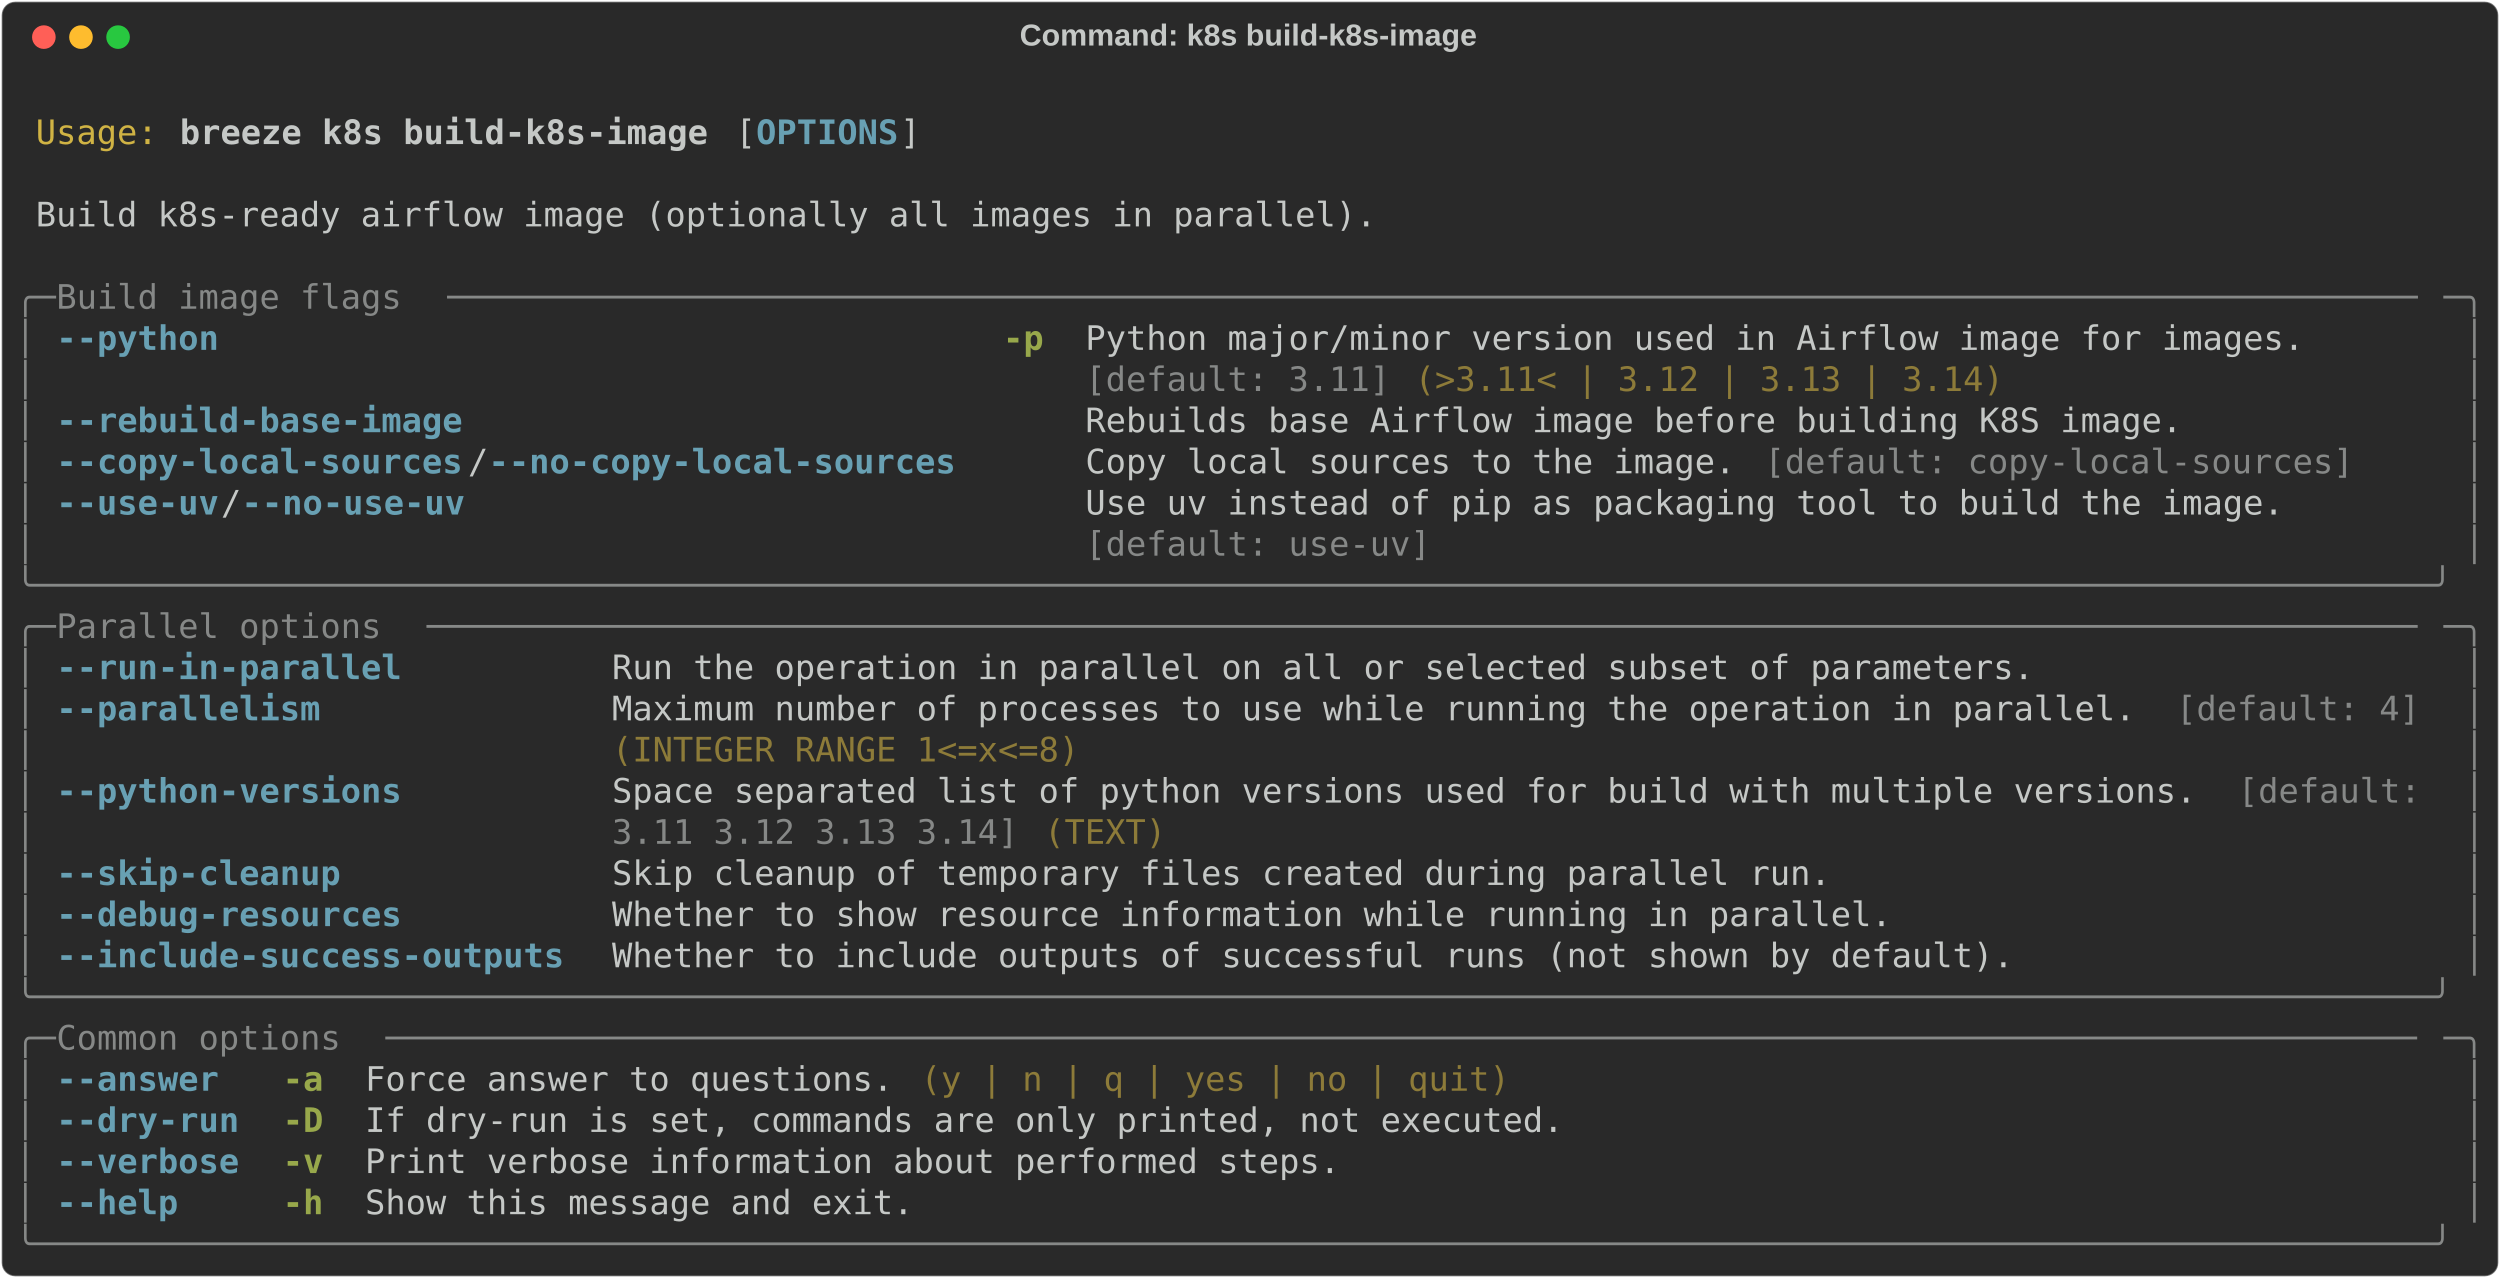
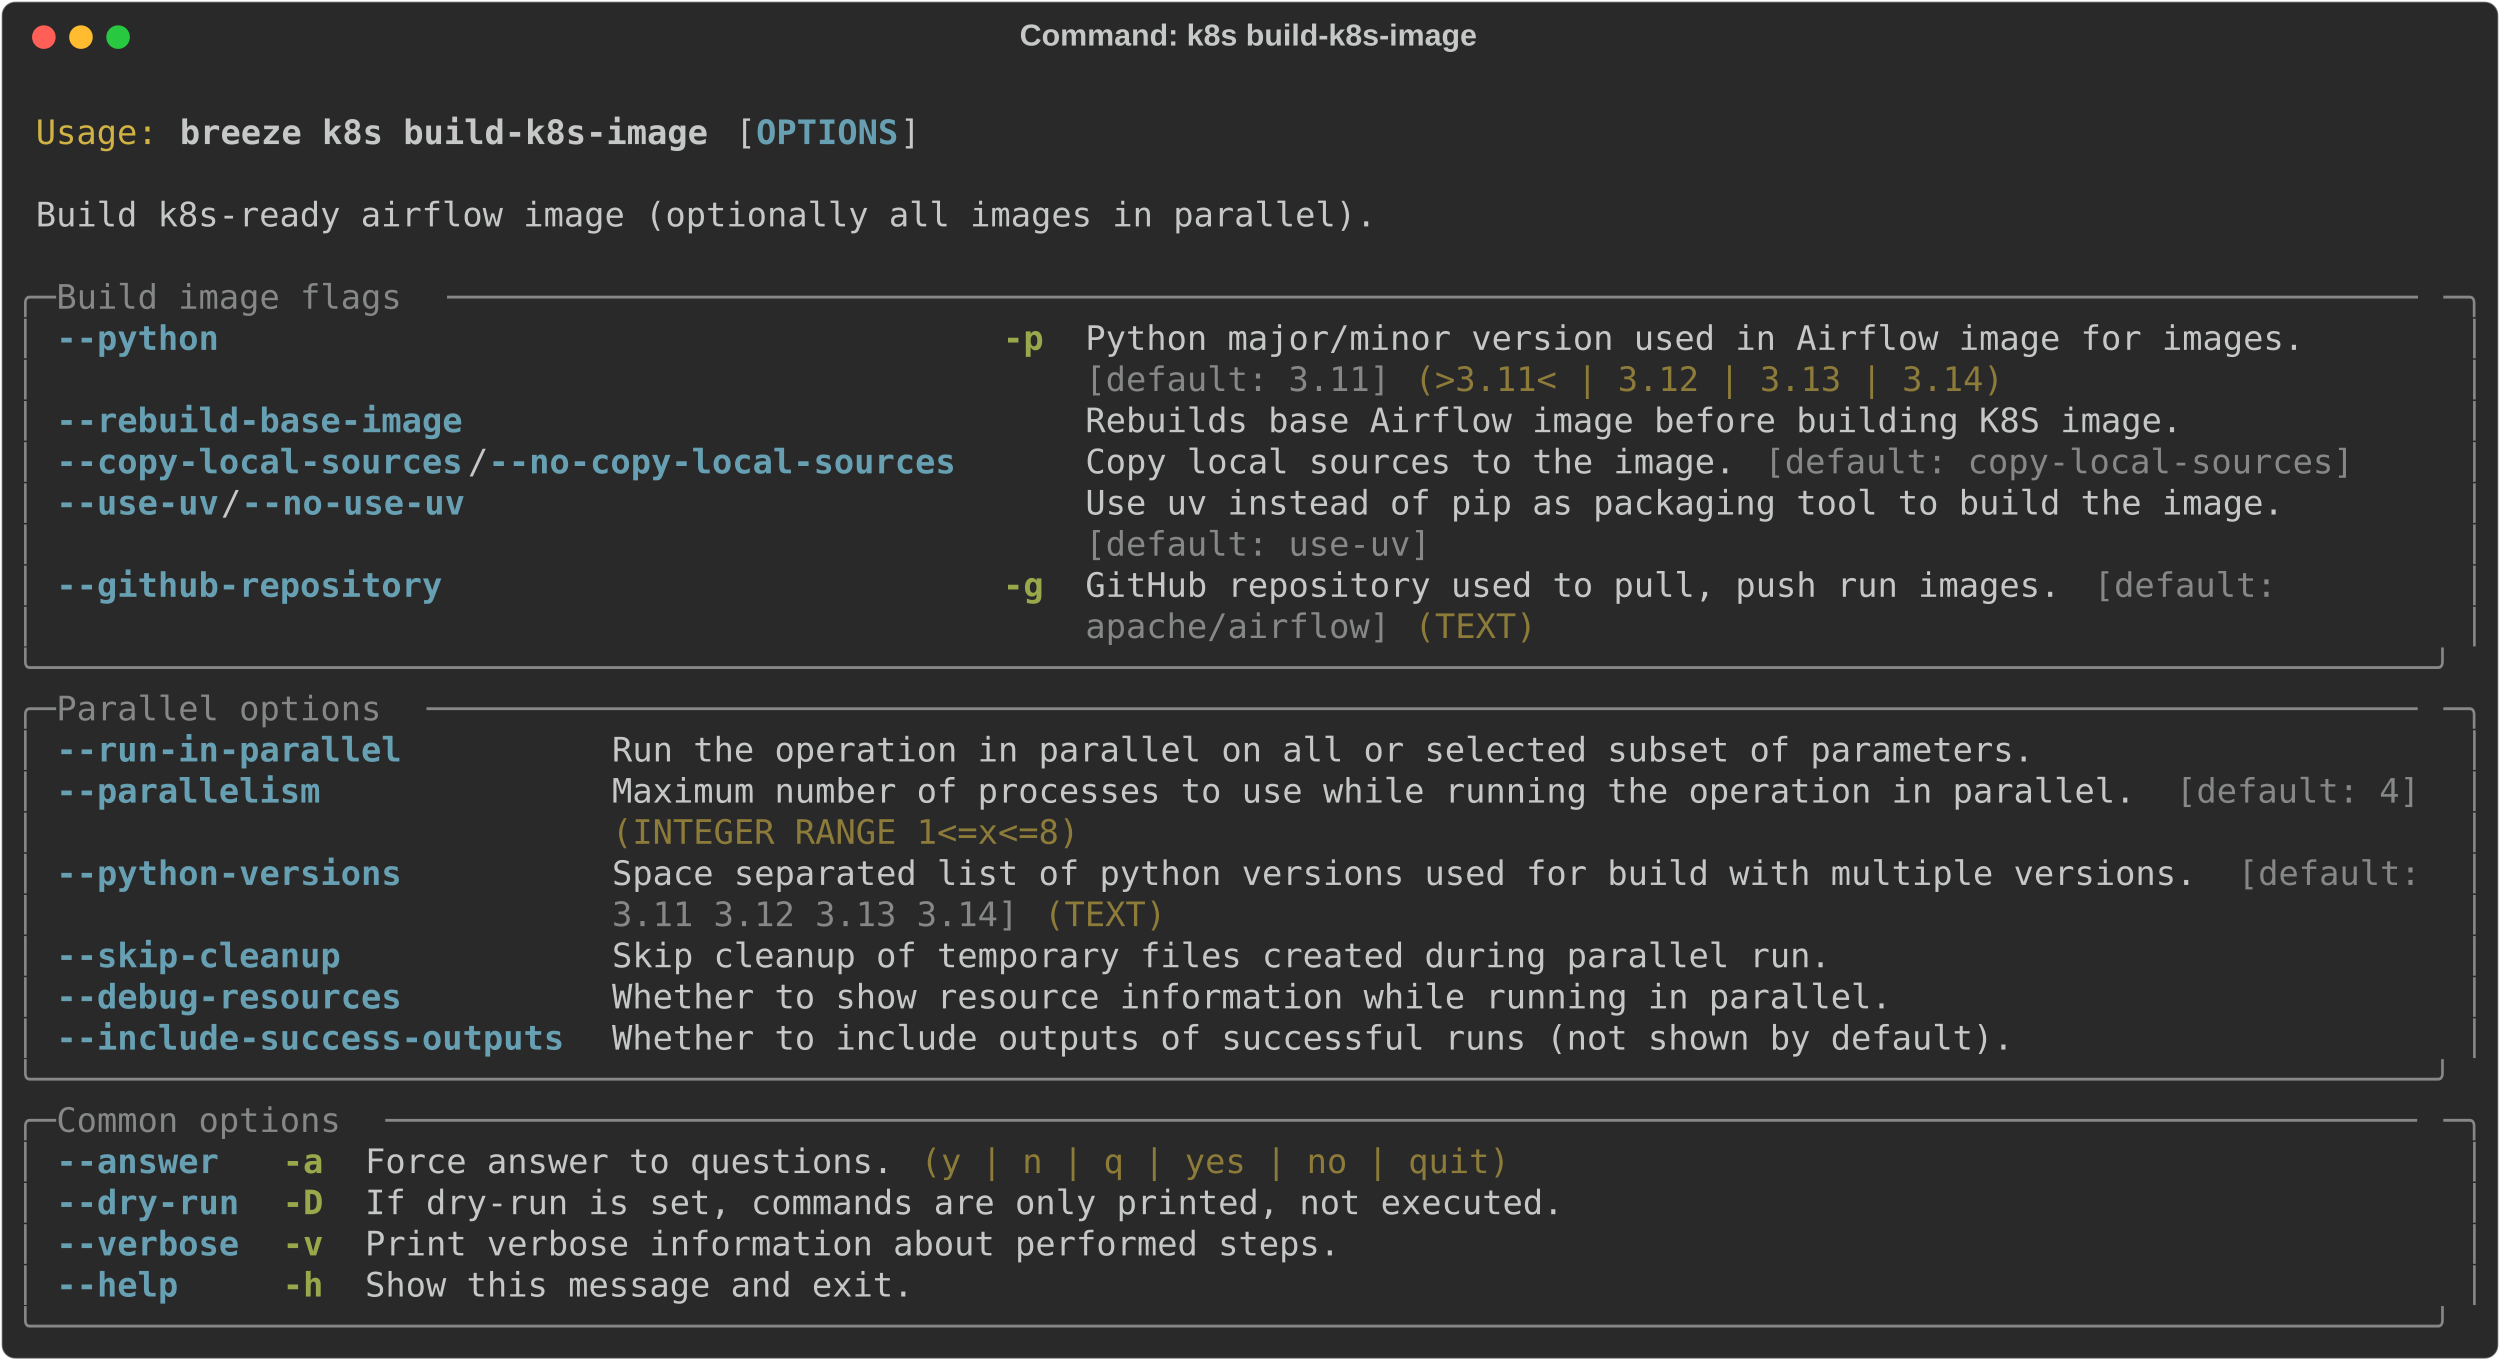
- <svg xmlns="http://www.w3.org/2000/svg" class="rich-terminal" viewBox="0 0 1482 757.6">
+ <svg xmlns="http://www.w3.org/2000/svg" class="rich-terminal" viewBox="0 0 1482 806.4">
  <style>

    @font-face {
        font-family: "Fira Code";
        src: local("FiraCode-Regular"),
                url("https://cdnjs.cloudflare.com/ajax/libs/firacode/6.2.0/woff2/FiraCode-Regular.woff2") format("woff2"),
                url("https://cdnjs.cloudflare.com/ajax/libs/firacode/6.2.0/woff/FiraCode-Regular.woff") format("woff");
        font-style: normal;
        font-weight: 400;
    }
    @font-face {
        font-family: "Fira Code";
        src: local("FiraCode-Bold"),
                url("https://cdnjs.cloudflare.com/ajax/libs/firacode/6.2.0/woff2/FiraCode-Bold.woff2") format("woff2"),
                url("https://cdnjs.cloudflare.com/ajax/libs/firacode/6.2.0/woff/FiraCode-Bold.woff") format("woff");
        font-style: bold;
        font-weight: 700;
    }

    .breeze-k8s-build-k8s-image-matrix {
        font-family: Fira Code, monospace;
        font-size: 20px;
        line-height: 24.4px;
        font-variant-east-asian: full-width;
    }

    .breeze-k8s-build-k8s-image-title {
        font-size: 18px;
        font-weight: bold;
        font-family: arial;
    }

    .breeze-k8s-build-k8s-image-r1 { fill: #c5c8c6 }
.breeze-k8s-build-k8s-image-r2 { fill: #d0b344 }
.breeze-k8s-build-k8s-image-r3 { fill: #c5c8c6;font-weight: bold }
.breeze-k8s-build-k8s-image-r4 { fill: #68a0b3;font-weight: bold }
.breeze-k8s-build-k8s-image-r5 { fill: #868887 }
.breeze-k8s-build-k8s-image-r6 { fill: #98a84b;font-weight: bold }
.breeze-k8s-build-k8s-image-r7 { fill: #8d7b39 }
    </style>
  <defs>
    <clipPath id="breeze-k8s-build-k8s-image-clip-terminal">
-       <rect x="0" y="0" width="1463.0" height="706.6" />
+       <rect x="0" y="0" width="1463.0" height="755.4" />
    </clipPath>
    <clipPath id="breeze-k8s-build-k8s-image-line-0">
      <rect x="0" y="1.5" width="1464" height="24.65" />
    </clipPath>
    <clipPath id="breeze-k8s-build-k8s-image-line-1">
      <rect x="0" y="25.9" width="1464" height="24.65" />
    </clipPath>
    <clipPath id="breeze-k8s-build-k8s-image-line-2">
      <rect x="0" y="50.3" width="1464" height="24.65" />
    </clipPath>
    <clipPath id="breeze-k8s-build-k8s-image-line-3">
      <rect x="0" y="74.7" width="1464" height="24.65" />
    </clipPath>
    <clipPath id="breeze-k8s-build-k8s-image-line-4">
      <rect x="0" y="99.1" width="1464" height="24.65" />
    </clipPath>
    <clipPath id="breeze-k8s-build-k8s-image-line-5">
      <rect x="0" y="123.5" width="1464" height="24.65" />
    </clipPath>
    <clipPath id="breeze-k8s-build-k8s-image-line-6">
      <rect x="0" y="147.9" width="1464" height="24.65" />
    </clipPath>
    <clipPath id="breeze-k8s-build-k8s-image-line-7">
      <rect x="0" y="172.3" width="1464" height="24.65" />
    </clipPath>
    <clipPath id="breeze-k8s-build-k8s-image-line-8">
      <rect x="0" y="196.7" width="1464" height="24.65" />
    </clipPath>
    <clipPath id="breeze-k8s-build-k8s-image-line-9">
      <rect x="0" y="221.1" width="1464" height="24.65" />
    </clipPath>
    <clipPath id="breeze-k8s-build-k8s-image-line-10">
      <rect x="0" y="245.5" width="1464" height="24.65" />
    </clipPath>
    <clipPath id="breeze-k8s-build-k8s-image-line-11">
      <rect x="0" y="269.9" width="1464" height="24.65" />
    </clipPath>
    <clipPath id="breeze-k8s-build-k8s-image-line-12">
      <rect x="0" y="294.3" width="1464" height="24.65" />
    </clipPath>
    <clipPath id="breeze-k8s-build-k8s-image-line-13">
      <rect x="0" y="318.7" width="1464" height="24.65" />
    </clipPath>
    <clipPath id="breeze-k8s-build-k8s-image-line-14">
      <rect x="0" y="343.1" width="1464" height="24.65" />
    </clipPath>
    <clipPath id="breeze-k8s-build-k8s-image-line-15">
      <rect x="0" y="367.5" width="1464" height="24.65" />
    </clipPath>
    <clipPath id="breeze-k8s-build-k8s-image-line-16">
      <rect x="0" y="391.9" width="1464" height="24.65" />
    </clipPath>
    <clipPath id="breeze-k8s-build-k8s-image-line-17">
      <rect x="0" y="416.3" width="1464" height="24.65" />
    </clipPath>
    <clipPath id="breeze-k8s-build-k8s-image-line-18">
      <rect x="0" y="440.7" width="1464" height="24.65" />
    </clipPath>
    <clipPath id="breeze-k8s-build-k8s-image-line-19">
      <rect x="0" y="465.1" width="1464" height="24.65" />
    </clipPath>
    <clipPath id="breeze-k8s-build-k8s-image-line-20">
      <rect x="0" y="489.5" width="1464" height="24.65" />
    </clipPath>
    <clipPath id="breeze-k8s-build-k8s-image-line-21">
      <rect x="0" y="513.9" width="1464" height="24.65" />
    </clipPath>
    <clipPath id="breeze-k8s-build-k8s-image-line-22">
      <rect x="0" y="538.3" width="1464" height="24.65" />
    </clipPath>
    <clipPath id="breeze-k8s-build-k8s-image-line-23">
      <rect x="0" y="562.7" width="1464" height="24.65" />
    </clipPath>
    <clipPath id="breeze-k8s-build-k8s-image-line-24">
      <rect x="0" y="587.1" width="1464" height="24.65" />
    </clipPath>
    <clipPath id="breeze-k8s-build-k8s-image-line-25">
      <rect x="0" y="611.5" width="1464" height="24.65" />
    </clipPath>
    <clipPath id="breeze-k8s-build-k8s-image-line-26">
      <rect x="0" y="635.9" width="1464" height="24.65" />
    </clipPath>
    <clipPath id="breeze-k8s-build-k8s-image-line-27">
      <rect x="0" y="660.3" width="1464" height="24.65" />
    </clipPath>
+     <clipPath id="breeze-k8s-build-k8s-image-line-28">
+       <rect x="0" y="684.7" width="1464" height="24.65" />
+     </clipPath>
+     <clipPath id="breeze-k8s-build-k8s-image-line-29">
+       <rect x="0" y="709.1" width="1464" height="24.65" />
+     </clipPath>
  </defs>
-   <rect fill="#292929" stroke="rgba(255,255,255,0.35)" stroke-width="1" x="1" y="1" width="1480" height="755.6" rx="8" />
+   <rect fill="#292929" stroke="rgba(255,255,255,0.35)" stroke-width="1" x="1" y="1" width="1480" height="804.4" rx="8" />
  <text class="breeze-k8s-build-k8s-image-title" fill="#c5c8c6" text-anchor="middle" x="740" y="27">Command: k8s build-k8s-image</text>
  <g transform="translate(26,22)">
    <circle cx="0" cy="0" r="7" fill="#ff5f57" />
    <circle cx="22" cy="0" r="7" fill="#febc2e" />
    <circle cx="44" cy="0" r="7" fill="#28c840" />
  </g>
  <g transform="translate(9, 41)" clip-path="url(#breeze-k8s-build-k8s-image-clip-terminal)">
    <g class="breeze-k8s-build-k8s-image-matrix">
      <text class="breeze-k8s-build-k8s-image-r1" x="1464" y="20" textLength="12.2" clip-path="url(#breeze-k8s-build-k8s-image-line-0)">
</text>
      <text class="breeze-k8s-build-k8s-image-r2" x="12.2" y="44.4" textLength="73.2" clip-path="url(#breeze-k8s-build-k8s-image-line-1)">Usage:</text>
      <text class="breeze-k8s-build-k8s-image-r3" x="97.6" y="44.4" textLength="317.2" clip-path="url(#breeze-k8s-build-k8s-image-line-1)">breeze k8s build-k8s-image</text>
      <text class="breeze-k8s-build-k8s-image-r1" x="427" y="44.4" textLength="12.2" clip-path="url(#breeze-k8s-build-k8s-image-line-1)">[</text>
      <text class="breeze-k8s-build-k8s-image-r4" x="439.2" y="44.4" textLength="85.4" clip-path="url(#breeze-k8s-build-k8s-image-line-1)">OPTIONS</text>
      <text class="breeze-k8s-build-k8s-image-r1" x="524.6" y="44.4" textLength="12.2" clip-path="url(#breeze-k8s-build-k8s-image-line-1)">]</text>
      <text class="breeze-k8s-build-k8s-image-r1" x="1464" y="44.4" textLength="12.2" clip-path="url(#breeze-k8s-build-k8s-image-line-1)">
</text>
      <text class="breeze-k8s-build-k8s-image-r1" x="1464" y="68.8" textLength="12.2" clip-path="url(#breeze-k8s-build-k8s-image-line-2)">
</text>
      <text class="breeze-k8s-build-k8s-image-r1" x="12.2" y="93.2" textLength="805.2" clip-path="url(#breeze-k8s-build-k8s-image-line-3)">Build k8s-ready airflow image (optionally all images in parallel).</text>
      <text class="breeze-k8s-build-k8s-image-r1" x="1464" y="93.2" textLength="12.2" clip-path="url(#breeze-k8s-build-k8s-image-line-3)">
</text>
      <text class="breeze-k8s-build-k8s-image-r1" x="1464" y="117.6" textLength="12.2" clip-path="url(#breeze-k8s-build-k8s-image-line-4)">
</text>
      <text class="breeze-k8s-build-k8s-image-r5" x="0" y="142" textLength="24.4" clip-path="url(#breeze-k8s-build-k8s-image-line-5)">╭─</text>
      <text class="breeze-k8s-build-k8s-image-r5" x="24.4" y="142" textLength="231.8" clip-path="url(#breeze-k8s-build-k8s-image-line-5)"> Build image flags </text>
      <text class="breeze-k8s-build-k8s-image-r5" x="256.2" y="142" textLength="1183.4" clip-path="url(#breeze-k8s-build-k8s-image-line-5)">─────────────────────────────────────────────────────────────────────────────────────────────────</text>
      <text class="breeze-k8s-build-k8s-image-r5" x="1439.6" y="142" textLength="24.4" clip-path="url(#breeze-k8s-build-k8s-image-line-5)">─╮</text>
      <text class="breeze-k8s-build-k8s-image-r1" x="1464" y="142" textLength="12.2" clip-path="url(#breeze-k8s-build-k8s-image-line-5)">
</text>
      <text class="breeze-k8s-build-k8s-image-r5" x="0" y="166.4" textLength="12.2" clip-path="url(#breeze-k8s-build-k8s-image-line-6)">│</text>
      <text class="breeze-k8s-build-k8s-image-r4" x="24.4" y="166.4" textLength="536.8" clip-path="url(#breeze-k8s-build-k8s-image-line-6)">--python                                    </text>
      <text class="breeze-k8s-build-k8s-image-r6" x="585.6" y="166.4" textLength="24.4" clip-path="url(#breeze-k8s-build-k8s-image-line-6)">-p</text>
      <text class="breeze-k8s-build-k8s-image-r1" x="634.4" y="166.4" textLength="805.2" clip-path="url(#breeze-k8s-build-k8s-image-line-6)">Python major/minor version used in Airflow image for images.      </text>
      <text class="breeze-k8s-build-k8s-image-r5" x="1451.8" y="166.4" textLength="12.2" clip-path="url(#breeze-k8s-build-k8s-image-line-6)">│</text>
      <text class="breeze-k8s-build-k8s-image-r1" x="1464" y="166.4" textLength="12.2" clip-path="url(#breeze-k8s-build-k8s-image-line-6)">
</text>
      <text class="breeze-k8s-build-k8s-image-r5" x="0" y="190.8" textLength="12.2" clip-path="url(#breeze-k8s-build-k8s-image-line-7)">│</text>
      <text class="breeze-k8s-build-k8s-image-r5" x="634.4" y="190.8" textLength="183" clip-path="url(#breeze-k8s-build-k8s-image-line-7)">[default: 3.11]</text>
      <text class="breeze-k8s-build-k8s-image-r7" x="829.6" y="190.8" textLength="353.8" clip-path="url(#breeze-k8s-build-k8s-image-line-7)">(&gt;3.11&lt; | 3.12 | 3.13 | 3.14)</text>
      <text class="breeze-k8s-build-k8s-image-r5" x="1451.8" y="190.8" textLength="12.2" clip-path="url(#breeze-k8s-build-k8s-image-line-7)">│</text>
      <text class="breeze-k8s-build-k8s-image-r1" x="1464" y="190.8" textLength="12.2" clip-path="url(#breeze-k8s-build-k8s-image-line-7)">
</text>
      <text class="breeze-k8s-build-k8s-image-r5" x="0" y="215.2" textLength="12.2" clip-path="url(#breeze-k8s-build-k8s-image-line-8)">│</text>
      <text class="breeze-k8s-build-k8s-image-r4" x="24.4" y="215.2" textLength="536.8" clip-path="url(#breeze-k8s-build-k8s-image-line-8)">--rebuild-base-image                        </text>
      <text class="breeze-k8s-build-k8s-image-r1" x="634.4" y="215.2" textLength="658.8" clip-path="url(#breeze-k8s-build-k8s-image-line-8)">Rebuilds base Airflow image before building K8S image.</text>
      <text class="breeze-k8s-build-k8s-image-r5" x="1451.8" y="215.2" textLength="12.2" clip-path="url(#breeze-k8s-build-k8s-image-line-8)">│</text>
      <text class="breeze-k8s-build-k8s-image-r1" x="1464" y="215.2" textLength="12.2" clip-path="url(#breeze-k8s-build-k8s-image-line-8)">
</text>
      <text class="breeze-k8s-build-k8s-image-r5" x="0" y="239.6" textLength="12.2" clip-path="url(#breeze-k8s-build-k8s-image-line-9)">│</text>
      <text class="breeze-k8s-build-k8s-image-r4" x="24.4" y="239.6" textLength="244" clip-path="url(#breeze-k8s-build-k8s-image-line-9)">--copy-local-sources</text>
      <text class="breeze-k8s-build-k8s-image-r1" x="268.4" y="239.6" textLength="12.2" clip-path="url(#breeze-k8s-build-k8s-image-line-9)">/</text>
      <text class="breeze-k8s-build-k8s-image-r4" x="280.6" y="239.6" textLength="280.6" clip-path="url(#breeze-k8s-build-k8s-image-line-9)">--no-copy-local-sources</text>
      <text class="breeze-k8s-build-k8s-image-r1" x="634.4" y="239.6" textLength="402.6" clip-path="url(#breeze-k8s-build-k8s-image-line-9)">Copy local sources to the image. </text>
      <text class="breeze-k8s-build-k8s-image-r5" x="1037" y="239.6" textLength="353.8" clip-path="url(#breeze-k8s-build-k8s-image-line-9)">[default: copy-local-sources]</text>
      <text class="breeze-k8s-build-k8s-image-r5" x="1451.8" y="239.6" textLength="12.2" clip-path="url(#breeze-k8s-build-k8s-image-line-9)">│</text>
      <text class="breeze-k8s-build-k8s-image-r1" x="1464" y="239.6" textLength="12.2" clip-path="url(#breeze-k8s-build-k8s-image-line-9)">
</text>
      <text class="breeze-k8s-build-k8s-image-r5" x="0" y="264" textLength="12.2" clip-path="url(#breeze-k8s-build-k8s-image-line-10)">│</text>
      <text class="breeze-k8s-build-k8s-image-r4" x="24.4" y="264" textLength="97.6" clip-path="url(#breeze-k8s-build-k8s-image-line-10)">--use-uv</text>
      <text class="breeze-k8s-build-k8s-image-r1" x="122" y="264" textLength="12.2" clip-path="url(#breeze-k8s-build-k8s-image-line-10)">/</text>
      <text class="breeze-k8s-build-k8s-image-r4" x="134.2" y="264" textLength="134.2" clip-path="url(#breeze-k8s-build-k8s-image-line-10)">--no-use-uv</text>
      <text class="breeze-k8s-build-k8s-image-r1" x="634.4" y="264" textLength="805.2" clip-path="url(#breeze-k8s-build-k8s-image-line-10)">Use uv instead of pip as packaging tool to build the image.       </text>
      <text class="breeze-k8s-build-k8s-image-r5" x="1451.8" y="264" textLength="12.2" clip-path="url(#breeze-k8s-build-k8s-image-line-10)">│</text>
      <text class="breeze-k8s-build-k8s-image-r1" x="1464" y="264" textLength="12.2" clip-path="url(#breeze-k8s-build-k8s-image-line-10)">
</text>
      <text class="breeze-k8s-build-k8s-image-r5" x="0" y="288.4" textLength="12.2" clip-path="url(#breeze-k8s-build-k8s-image-line-11)">│</text>
      <text class="breeze-k8s-build-k8s-image-r5" x="634.4" y="288.4" textLength="207.4" clip-path="url(#breeze-k8s-build-k8s-image-line-11)">[default: use-uv]</text>
      <text class="breeze-k8s-build-k8s-image-r5" x="1451.8" y="288.4" textLength="12.2" clip-path="url(#breeze-k8s-build-k8s-image-line-11)">│</text>
      <text class="breeze-k8s-build-k8s-image-r1" x="1464" y="288.4" textLength="12.2" clip-path="url(#breeze-k8s-build-k8s-image-line-11)">
</text>
-       <text class="breeze-k8s-build-k8s-image-r5" x="0" y="312.8" textLength="1464" clip-path="url(#breeze-k8s-build-k8s-image-line-12)">╰──────────────────────────────────────────────────────────────────────────────────────────────────────────────────────╯</text>
+       <text class="breeze-k8s-build-k8s-image-r5" x="0" y="312.8" textLength="12.2" clip-path="url(#breeze-k8s-build-k8s-image-line-12)">│</text>
+       <text class="breeze-k8s-build-k8s-image-r4" x="24.4" y="312.8" textLength="536.8" clip-path="url(#breeze-k8s-build-k8s-image-line-12)">--github-repository                         </text>
+       <text class="breeze-k8s-build-k8s-image-r6" x="585.6" y="312.8" textLength="24.4" clip-path="url(#breeze-k8s-build-k8s-image-line-12)">-g</text>
+       <text class="breeze-k8s-build-k8s-image-r1" x="634.4" y="312.8" textLength="597.8" clip-path="url(#breeze-k8s-build-k8s-image-line-12)">GitHub repository used to pull, push run images. </text>
+       <text class="breeze-k8s-build-k8s-image-r5" x="1232.2" y="312.8" textLength="122" clip-path="url(#breeze-k8s-build-k8s-image-line-12)">[default: </text>
+       <text class="breeze-k8s-build-k8s-image-r5" x="1451.8" y="312.8" textLength="12.2" clip-path="url(#breeze-k8s-build-k8s-image-line-12)">│</text>
      <text class="breeze-k8s-build-k8s-image-r1" x="1464" y="312.8" textLength="12.2" clip-path="url(#breeze-k8s-build-k8s-image-line-12)">
</text>
-       <text class="breeze-k8s-build-k8s-image-r5" x="0" y="337.2" textLength="24.4" clip-path="url(#breeze-k8s-build-k8s-image-line-13)">╭─</text>
-       <text class="breeze-k8s-build-k8s-image-r5" x="24.4" y="337.2" textLength="219.6" clip-path="url(#breeze-k8s-build-k8s-image-line-13)"> Parallel options </text>
-       <text class="breeze-k8s-build-k8s-image-r5" x="244" y="337.2" textLength="1195.6" clip-path="url(#breeze-k8s-build-k8s-image-line-13)">──────────────────────────────────────────────────────────────────────────────────────────────────</text>
-       <text class="breeze-k8s-build-k8s-image-r5" x="1439.6" y="337.2" textLength="24.4" clip-path="url(#breeze-k8s-build-k8s-image-line-13)">─╮</text>
+       <text class="breeze-k8s-build-k8s-image-r5" x="0" y="337.2" textLength="12.2" clip-path="url(#breeze-k8s-build-k8s-image-line-13)">│</text>
+       <text class="breeze-k8s-build-k8s-image-r5" x="634.4" y="337.2" textLength="183" clip-path="url(#breeze-k8s-build-k8s-image-line-13)">apache/airflow]</text>
+       <text class="breeze-k8s-build-k8s-image-r7" x="829.6" y="337.2" textLength="73.2" clip-path="url(#breeze-k8s-build-k8s-image-line-13)">(TEXT)</text>
+       <text class="breeze-k8s-build-k8s-image-r5" x="1451.8" y="337.2" textLength="12.2" clip-path="url(#breeze-k8s-build-k8s-image-line-13)">│</text>
      <text class="breeze-k8s-build-k8s-image-r1" x="1464" y="337.2" textLength="12.2" clip-path="url(#breeze-k8s-build-k8s-image-line-13)">
</text>
-       <text class="breeze-k8s-build-k8s-image-r5" x="0" y="361.6" textLength="12.2" clip-path="url(#breeze-k8s-build-k8s-image-line-14)">│</text>
-       <text class="breeze-k8s-build-k8s-image-r4" x="24.4" y="361.6" textLength="305" clip-path="url(#breeze-k8s-build-k8s-image-line-14)">--run-in-parallel        </text>
-       <text class="breeze-k8s-build-k8s-image-r1" x="353.8" y="361.6" textLength="854" clip-path="url(#breeze-k8s-build-k8s-image-line-14)">Run the operation in parallel on all or selected subset of parameters.</text>
-       <text class="breeze-k8s-build-k8s-image-r5" x="1451.8" y="361.6" textLength="12.2" clip-path="url(#breeze-k8s-build-k8s-image-line-14)">│</text>
+       <text class="breeze-k8s-build-k8s-image-r5" x="0" y="361.6" textLength="1464" clip-path="url(#breeze-k8s-build-k8s-image-line-14)">╰──────────────────────────────────────────────────────────────────────────────────────────────────────────────────────╯</text>
      <text class="breeze-k8s-build-k8s-image-r1" x="1464" y="361.6" textLength="12.2" clip-path="url(#breeze-k8s-build-k8s-image-line-14)">
</text>
-       <text class="breeze-k8s-build-k8s-image-r5" x="0" y="386" textLength="12.2" clip-path="url(#breeze-k8s-build-k8s-image-line-15)">│</text>
-       <text class="breeze-k8s-build-k8s-image-r4" x="24.4" y="386" textLength="305" clip-path="url(#breeze-k8s-build-k8s-image-line-15)">--parallelism            </text>
-       <text class="breeze-k8s-build-k8s-image-r1" x="353.8" y="386" textLength="927.2" clip-path="url(#breeze-k8s-build-k8s-image-line-15)">Maximum number of processes to use while running the operation in parallel. </text>
-       <text class="breeze-k8s-build-k8s-image-r5" x="1281" y="386" textLength="146.4" clip-path="url(#breeze-k8s-build-k8s-image-line-15)">[default: 4]</text>
-       <text class="breeze-k8s-build-k8s-image-r5" x="1451.8" y="386" textLength="12.2" clip-path="url(#breeze-k8s-build-k8s-image-line-15)">│</text>
+       <text class="breeze-k8s-build-k8s-image-r5" x="0" y="386" textLength="24.4" clip-path="url(#breeze-k8s-build-k8s-image-line-15)">╭─</text>
+       <text class="breeze-k8s-build-k8s-image-r5" x="24.4" y="386" textLength="219.6" clip-path="url(#breeze-k8s-build-k8s-image-line-15)"> Parallel options </text>
+       <text class="breeze-k8s-build-k8s-image-r5" x="244" y="386" textLength="1195.6" clip-path="url(#breeze-k8s-build-k8s-image-line-15)">──────────────────────────────────────────────────────────────────────────────────────────────────</text>
+       <text class="breeze-k8s-build-k8s-image-r5" x="1439.6" y="386" textLength="24.4" clip-path="url(#breeze-k8s-build-k8s-image-line-15)">─╮</text>
      <text class="breeze-k8s-build-k8s-image-r1" x="1464" y="386" textLength="12.2" clip-path="url(#breeze-k8s-build-k8s-image-line-15)">
</text>
      <text class="breeze-k8s-build-k8s-image-r5" x="0" y="410.4" textLength="12.2" clip-path="url(#breeze-k8s-build-k8s-image-line-16)">│</text>
-       <text class="breeze-k8s-build-k8s-image-r7" x="353.8" y="410.4" textLength="280.6" clip-path="url(#breeze-k8s-build-k8s-image-line-16)">(INTEGER RANGE 1&lt;=x&lt;=8)</text>
+       <text class="breeze-k8s-build-k8s-image-r4" x="24.4" y="410.4" textLength="305" clip-path="url(#breeze-k8s-build-k8s-image-line-16)">--run-in-parallel        </text>
+       <text class="breeze-k8s-build-k8s-image-r1" x="353.8" y="410.4" textLength="854" clip-path="url(#breeze-k8s-build-k8s-image-line-16)">Run the operation in parallel on all or selected subset of parameters.</text>
      <text class="breeze-k8s-build-k8s-image-r5" x="1451.8" y="410.4" textLength="12.2" clip-path="url(#breeze-k8s-build-k8s-image-line-16)">│</text>
      <text class="breeze-k8s-build-k8s-image-r1" x="1464" y="410.4" textLength="12.2" clip-path="url(#breeze-k8s-build-k8s-image-line-16)">
</text>
      <text class="breeze-k8s-build-k8s-image-r5" x="0" y="434.8" textLength="12.2" clip-path="url(#breeze-k8s-build-k8s-image-line-17)">│</text>
-       <text class="breeze-k8s-build-k8s-image-r4" x="24.4" y="434.8" textLength="305" clip-path="url(#breeze-k8s-build-k8s-image-line-17)">--python-versions        </text>
-       <text class="breeze-k8s-build-k8s-image-r1" x="353.8" y="434.8" textLength="963.8" clip-path="url(#breeze-k8s-build-k8s-image-line-17)">Space separated list of python versions used for build with multiple versions. </text>
-       <text class="breeze-k8s-build-k8s-image-r5" x="1317.6" y="434.8" textLength="122" clip-path="url(#breeze-k8s-build-k8s-image-line-17)">[default: </text>
+       <text class="breeze-k8s-build-k8s-image-r4" x="24.4" y="434.8" textLength="305" clip-path="url(#breeze-k8s-build-k8s-image-line-17)">--parallelism            </text>
+       <text class="breeze-k8s-build-k8s-image-r1" x="353.8" y="434.8" textLength="927.2" clip-path="url(#breeze-k8s-build-k8s-image-line-17)">Maximum number of processes to use while running the operation in parallel. </text>
+       <text class="breeze-k8s-build-k8s-image-r5" x="1281" y="434.8" textLength="146.4" clip-path="url(#breeze-k8s-build-k8s-image-line-17)">[default: 4]</text>
      <text class="breeze-k8s-build-k8s-image-r5" x="1451.8" y="434.8" textLength="12.2" clip-path="url(#breeze-k8s-build-k8s-image-line-17)">│</text>
      <text class="breeze-k8s-build-k8s-image-r1" x="1464" y="434.8" textLength="12.2" clip-path="url(#breeze-k8s-build-k8s-image-line-17)">
</text>
      <text class="breeze-k8s-build-k8s-image-r5" x="0" y="459.2" textLength="12.2" clip-path="url(#breeze-k8s-build-k8s-image-line-18)">│</text>
-       <text class="breeze-k8s-build-k8s-image-r5" x="353.8" y="459.2" textLength="244" clip-path="url(#breeze-k8s-build-k8s-image-line-18)">3.11 3.12 3.13 3.14]</text>
-       <text class="breeze-k8s-build-k8s-image-r7" x="610" y="459.2" textLength="73.2" clip-path="url(#breeze-k8s-build-k8s-image-line-18)">(TEXT)</text>
+       <text class="breeze-k8s-build-k8s-image-r7" x="353.8" y="459.2" textLength="280.6" clip-path="url(#breeze-k8s-build-k8s-image-line-18)">(INTEGER RANGE 1&lt;=x&lt;=8)</text>
      <text class="breeze-k8s-build-k8s-image-r5" x="1451.8" y="459.2" textLength="12.2" clip-path="url(#breeze-k8s-build-k8s-image-line-18)">│</text>
      <text class="breeze-k8s-build-k8s-image-r1" x="1464" y="459.2" textLength="12.2" clip-path="url(#breeze-k8s-build-k8s-image-line-18)">
</text>
      <text class="breeze-k8s-build-k8s-image-r5" x="0" y="483.6" textLength="12.2" clip-path="url(#breeze-k8s-build-k8s-image-line-19)">│</text>
-       <text class="breeze-k8s-build-k8s-image-r4" x="24.4" y="483.6" textLength="305" clip-path="url(#breeze-k8s-build-k8s-image-line-19)">--skip-cleanup           </text>
-       <text class="breeze-k8s-build-k8s-image-r1" x="353.8" y="483.6" textLength="732" clip-path="url(#breeze-k8s-build-k8s-image-line-19)">Skip cleanup of temporary files created during parallel run.</text>
+       <text class="breeze-k8s-build-k8s-image-r4" x="24.4" y="483.6" textLength="305" clip-path="url(#breeze-k8s-build-k8s-image-line-19)">--python-versions        </text>
+       <text class="breeze-k8s-build-k8s-image-r1" x="353.8" y="483.6" textLength="963.8" clip-path="url(#breeze-k8s-build-k8s-image-line-19)">Space separated list of python versions used for build with multiple versions. </text>
+       <text class="breeze-k8s-build-k8s-image-r5" x="1317.6" y="483.6" textLength="122" clip-path="url(#breeze-k8s-build-k8s-image-line-19)">[default: </text>
      <text class="breeze-k8s-build-k8s-image-r5" x="1451.8" y="483.6" textLength="12.2" clip-path="url(#breeze-k8s-build-k8s-image-line-19)">│</text>
      <text class="breeze-k8s-build-k8s-image-r1" x="1464" y="483.6" textLength="12.2" clip-path="url(#breeze-k8s-build-k8s-image-line-19)">
</text>
      <text class="breeze-k8s-build-k8s-image-r5" x="0" y="508" textLength="12.2" clip-path="url(#breeze-k8s-build-k8s-image-line-20)">│</text>
-       <text class="breeze-k8s-build-k8s-image-r4" x="24.4" y="508" textLength="305" clip-path="url(#breeze-k8s-build-k8s-image-line-20)">--debug-resources        </text>
-       <text class="breeze-k8s-build-k8s-image-r1" x="353.8" y="508" textLength="768.6" clip-path="url(#breeze-k8s-build-k8s-image-line-20)">Whether to show resource information while running in parallel.</text>
+       <text class="breeze-k8s-build-k8s-image-r5" x="353.8" y="508" textLength="244" clip-path="url(#breeze-k8s-build-k8s-image-line-20)">3.11 3.12 3.13 3.14]</text>
+       <text class="breeze-k8s-build-k8s-image-r7" x="610" y="508" textLength="73.2" clip-path="url(#breeze-k8s-build-k8s-image-line-20)">(TEXT)</text>
      <text class="breeze-k8s-build-k8s-image-r5" x="1451.8" y="508" textLength="12.2" clip-path="url(#breeze-k8s-build-k8s-image-line-20)">│</text>
      <text class="breeze-k8s-build-k8s-image-r1" x="1464" y="508" textLength="12.2" clip-path="url(#breeze-k8s-build-k8s-image-line-20)">
</text>
      <text class="breeze-k8s-build-k8s-image-r5" x="0" y="532.4" textLength="12.2" clip-path="url(#breeze-k8s-build-k8s-image-line-21)">│</text>
-       <text class="breeze-k8s-build-k8s-image-r4" x="24.4" y="532.4" textLength="305" clip-path="url(#breeze-k8s-build-k8s-image-line-21)">--include-success-outputs</text>
-       <text class="breeze-k8s-build-k8s-image-r1" x="353.8" y="532.4" textLength="841.8" clip-path="url(#breeze-k8s-build-k8s-image-line-21)">Whether to include outputs of successful runs (not shown by default).</text>
+       <text class="breeze-k8s-build-k8s-image-r4" x="24.4" y="532.4" textLength="305" clip-path="url(#breeze-k8s-build-k8s-image-line-21)">--skip-cleanup           </text>
+       <text class="breeze-k8s-build-k8s-image-r1" x="353.8" y="532.4" textLength="732" clip-path="url(#breeze-k8s-build-k8s-image-line-21)">Skip cleanup of temporary files created during parallel run.</text>
      <text class="breeze-k8s-build-k8s-image-r5" x="1451.8" y="532.4" textLength="12.2" clip-path="url(#breeze-k8s-build-k8s-image-line-21)">│</text>
      <text class="breeze-k8s-build-k8s-image-r1" x="1464" y="532.4" textLength="12.2" clip-path="url(#breeze-k8s-build-k8s-image-line-21)">
</text>
-       <text class="breeze-k8s-build-k8s-image-r5" x="0" y="556.8" textLength="1464" clip-path="url(#breeze-k8s-build-k8s-image-line-22)">╰──────────────────────────────────────────────────────────────────────────────────────────────────────────────────────╯</text>
+       <text class="breeze-k8s-build-k8s-image-r5" x="0" y="556.8" textLength="12.2" clip-path="url(#breeze-k8s-build-k8s-image-line-22)">│</text>
+       <text class="breeze-k8s-build-k8s-image-r4" x="24.4" y="556.8" textLength="305" clip-path="url(#breeze-k8s-build-k8s-image-line-22)">--debug-resources        </text>
+       <text class="breeze-k8s-build-k8s-image-r1" x="353.8" y="556.8" textLength="768.6" clip-path="url(#breeze-k8s-build-k8s-image-line-22)">Whether to show resource information while running in parallel.</text>
+       <text class="breeze-k8s-build-k8s-image-r5" x="1451.8" y="556.8" textLength="12.2" clip-path="url(#breeze-k8s-build-k8s-image-line-22)">│</text>
      <text class="breeze-k8s-build-k8s-image-r1" x="1464" y="556.8" textLength="12.2" clip-path="url(#breeze-k8s-build-k8s-image-line-22)">
</text>
-       <text class="breeze-k8s-build-k8s-image-r5" x="0" y="581.2" textLength="24.4" clip-path="url(#breeze-k8s-build-k8s-image-line-23)">╭─</text>
-       <text class="breeze-k8s-build-k8s-image-r5" x="24.4" y="581.2" textLength="195.2" clip-path="url(#breeze-k8s-build-k8s-image-line-23)"> Common options </text>
-       <text class="breeze-k8s-build-k8s-image-r5" x="219.6" y="581.2" textLength="1220" clip-path="url(#breeze-k8s-build-k8s-image-line-23)">────────────────────────────────────────────────────────────────────────────────────────────────────</text>
-       <text class="breeze-k8s-build-k8s-image-r5" x="1439.6" y="581.2" textLength="24.4" clip-path="url(#breeze-k8s-build-k8s-image-line-23)">─╮</text>
+       <text class="breeze-k8s-build-k8s-image-r5" x="0" y="581.2" textLength="12.2" clip-path="url(#breeze-k8s-build-k8s-image-line-23)">│</text>
+       <text class="breeze-k8s-build-k8s-image-r4" x="24.4" y="581.2" textLength="305" clip-path="url(#breeze-k8s-build-k8s-image-line-23)">--include-success-outputs</text>
+       <text class="breeze-k8s-build-k8s-image-r1" x="353.8" y="581.2" textLength="841.8" clip-path="url(#breeze-k8s-build-k8s-image-line-23)">Whether to include outputs of successful runs (not shown by default).</text>
+       <text class="breeze-k8s-build-k8s-image-r5" x="1451.8" y="581.2" textLength="12.2" clip-path="url(#breeze-k8s-build-k8s-image-line-23)">│</text>
      <text class="breeze-k8s-build-k8s-image-r1" x="1464" y="581.2" textLength="12.2" clip-path="url(#breeze-k8s-build-k8s-image-line-23)">
</text>
-       <text class="breeze-k8s-build-k8s-image-r5" x="0" y="605.6" textLength="12.2" clip-path="url(#breeze-k8s-build-k8s-image-line-24)">│</text>
-       <text class="breeze-k8s-build-k8s-image-r4" x="24.4" y="605.6" textLength="109.8" clip-path="url(#breeze-k8s-build-k8s-image-line-24)">--answer </text>
-       <text class="breeze-k8s-build-k8s-image-r6" x="158.6" y="605.6" textLength="24.4" clip-path="url(#breeze-k8s-build-k8s-image-line-24)">-a</text>
-       <text class="breeze-k8s-build-k8s-image-r1" x="207.4" y="605.6" textLength="329.4" clip-path="url(#breeze-k8s-build-k8s-image-line-24)">Force answer to questions. </text>
-       <text class="breeze-k8s-build-k8s-image-r7" x="536.8" y="605.6" textLength="353.8" clip-path="url(#breeze-k8s-build-k8s-image-line-24)">(y | n | q | yes | no | quit)</text>
-       <text class="breeze-k8s-build-k8s-image-r5" x="1451.8" y="605.6" textLength="12.2" clip-path="url(#breeze-k8s-build-k8s-image-line-24)">│</text>
+       <text class="breeze-k8s-build-k8s-image-r5" x="0" y="605.6" textLength="1464" clip-path="url(#breeze-k8s-build-k8s-image-line-24)">╰──────────────────────────────────────────────────────────────────────────────────────────────────────────────────────╯</text>
      <text class="breeze-k8s-build-k8s-image-r1" x="1464" y="605.6" textLength="12.2" clip-path="url(#breeze-k8s-build-k8s-image-line-24)">
</text>
-       <text class="breeze-k8s-build-k8s-image-r5" x="0" y="630" textLength="12.2" clip-path="url(#breeze-k8s-build-k8s-image-line-25)">│</text>
-       <text class="breeze-k8s-build-k8s-image-r4" x="24.4" y="630" textLength="109.8" clip-path="url(#breeze-k8s-build-k8s-image-line-25)">--dry-run</text>
-       <text class="breeze-k8s-build-k8s-image-r6" x="158.6" y="630" textLength="24.4" clip-path="url(#breeze-k8s-build-k8s-image-line-25)">-D</text>
-       <text class="breeze-k8s-build-k8s-image-r1" x="207.4" y="630" textLength="719.8" clip-path="url(#breeze-k8s-build-k8s-image-line-25)">If dry-run is set, commands are only printed, not executed.</text>
-       <text class="breeze-k8s-build-k8s-image-r5" x="1451.8" y="630" textLength="12.2" clip-path="url(#breeze-k8s-build-k8s-image-line-25)">│</text>
+       <text class="breeze-k8s-build-k8s-image-r5" x="0" y="630" textLength="24.4" clip-path="url(#breeze-k8s-build-k8s-image-line-25)">╭─</text>
+       <text class="breeze-k8s-build-k8s-image-r5" x="24.4" y="630" textLength="195.2" clip-path="url(#breeze-k8s-build-k8s-image-line-25)"> Common options </text>
+       <text class="breeze-k8s-build-k8s-image-r5" x="219.6" y="630" textLength="1220" clip-path="url(#breeze-k8s-build-k8s-image-line-25)">────────────────────────────────────────────────────────────────────────────────────────────────────</text>
+       <text class="breeze-k8s-build-k8s-image-r5" x="1439.6" y="630" textLength="24.4" clip-path="url(#breeze-k8s-build-k8s-image-line-25)">─╮</text>
      <text class="breeze-k8s-build-k8s-image-r1" x="1464" y="630" textLength="12.2" clip-path="url(#breeze-k8s-build-k8s-image-line-25)">
</text>
      <text class="breeze-k8s-build-k8s-image-r5" x="0" y="654.4" textLength="12.2" clip-path="url(#breeze-k8s-build-k8s-image-line-26)">│</text>
-       <text class="breeze-k8s-build-k8s-image-r4" x="24.4" y="654.4" textLength="109.8" clip-path="url(#breeze-k8s-build-k8s-image-line-26)">--verbose</text>
-       <text class="breeze-k8s-build-k8s-image-r6" x="158.6" y="654.4" textLength="24.4" clip-path="url(#breeze-k8s-build-k8s-image-line-26)">-v</text>
-       <text class="breeze-k8s-build-k8s-image-r1" x="207.4" y="654.4" textLength="585.6" clip-path="url(#breeze-k8s-build-k8s-image-line-26)">Print verbose information about performed steps.</text>
+       <text class="breeze-k8s-build-k8s-image-r4" x="24.4" y="654.4" textLength="109.8" clip-path="url(#breeze-k8s-build-k8s-image-line-26)">--answer </text>
+       <text class="breeze-k8s-build-k8s-image-r6" x="158.6" y="654.4" textLength="24.4" clip-path="url(#breeze-k8s-build-k8s-image-line-26)">-a</text>
+       <text class="breeze-k8s-build-k8s-image-r1" x="207.4" y="654.4" textLength="329.4" clip-path="url(#breeze-k8s-build-k8s-image-line-26)">Force answer to questions. </text>
+       <text class="breeze-k8s-build-k8s-image-r7" x="536.8" y="654.4" textLength="353.8" clip-path="url(#breeze-k8s-build-k8s-image-line-26)">(y | n | q | yes | no | quit)</text>
      <text class="breeze-k8s-build-k8s-image-r5" x="1451.8" y="654.4" textLength="12.2" clip-path="url(#breeze-k8s-build-k8s-image-line-26)">│</text>
      <text class="breeze-k8s-build-k8s-image-r1" x="1464" y="654.4" textLength="12.2" clip-path="url(#breeze-k8s-build-k8s-image-line-26)">
</text>
      <text class="breeze-k8s-build-k8s-image-r5" x="0" y="678.8" textLength="12.2" clip-path="url(#breeze-k8s-build-k8s-image-line-27)">│</text>
-       <text class="breeze-k8s-build-k8s-image-r4" x="24.4" y="678.8" textLength="109.8" clip-path="url(#breeze-k8s-build-k8s-image-line-27)">--help   </text>
-       <text class="breeze-k8s-build-k8s-image-r6" x="158.6" y="678.8" textLength="24.4" clip-path="url(#breeze-k8s-build-k8s-image-line-27)">-h</text>
-       <text class="breeze-k8s-build-k8s-image-r1" x="207.4" y="678.8" textLength="329.4" clip-path="url(#breeze-k8s-build-k8s-image-line-27)">Show this message and exit.</text>
+       <text class="breeze-k8s-build-k8s-image-r4" x="24.4" y="678.8" textLength="109.8" clip-path="url(#breeze-k8s-build-k8s-image-line-27)">--dry-run</text>
+       <text class="breeze-k8s-build-k8s-image-r6" x="158.6" y="678.8" textLength="24.4" clip-path="url(#breeze-k8s-build-k8s-image-line-27)">-D</text>
+       <text class="breeze-k8s-build-k8s-image-r1" x="207.4" y="678.8" textLength="719.8" clip-path="url(#breeze-k8s-build-k8s-image-line-27)">If dry-run is set, commands are only printed, not executed.</text>
      <text class="breeze-k8s-build-k8s-image-r5" x="1451.8" y="678.8" textLength="12.2" clip-path="url(#breeze-k8s-build-k8s-image-line-27)">│</text>
      <text class="breeze-k8s-build-k8s-image-r1" x="1464" y="678.8" textLength="12.2" clip-path="url(#breeze-k8s-build-k8s-image-line-27)">
</text>
-       <text class="breeze-k8s-build-k8s-image-r5" x="0" y="703.2" textLength="1464" clip-path="url(#breeze-k8s-build-k8s-image-line-28)">╰──────────────────────────────────────────────────────────────────────────────────────────────────────────────────────╯</text>
+       <text class="breeze-k8s-build-k8s-image-r5" x="0" y="703.2" textLength="12.2" clip-path="url(#breeze-k8s-build-k8s-image-line-28)">│</text>
+       <text class="breeze-k8s-build-k8s-image-r4" x="24.4" y="703.2" textLength="109.8" clip-path="url(#breeze-k8s-build-k8s-image-line-28)">--verbose</text>
+       <text class="breeze-k8s-build-k8s-image-r6" x="158.6" y="703.2" textLength="24.4" clip-path="url(#breeze-k8s-build-k8s-image-line-28)">-v</text>
+       <text class="breeze-k8s-build-k8s-image-r1" x="207.4" y="703.2" textLength="585.6" clip-path="url(#breeze-k8s-build-k8s-image-line-28)">Print verbose information about performed steps.</text>
+       <text class="breeze-k8s-build-k8s-image-r5" x="1451.8" y="703.2" textLength="12.2" clip-path="url(#breeze-k8s-build-k8s-image-line-28)">│</text>
      <text class="breeze-k8s-build-k8s-image-r1" x="1464" y="703.2" textLength="12.2" clip-path="url(#breeze-k8s-build-k8s-image-line-28)">
+ </text>
+       <text class="breeze-k8s-build-k8s-image-r5" x="0" y="727.6" textLength="12.2" clip-path="url(#breeze-k8s-build-k8s-image-line-29)">│</text>
+       <text class="breeze-k8s-build-k8s-image-r4" x="24.4" y="727.6" textLength="109.8" clip-path="url(#breeze-k8s-build-k8s-image-line-29)">--help   </text>
+       <text class="breeze-k8s-build-k8s-image-r6" x="158.6" y="727.6" textLength="24.4" clip-path="url(#breeze-k8s-build-k8s-image-line-29)">-h</text>
+       <text class="breeze-k8s-build-k8s-image-r1" x="207.4" y="727.6" textLength="329.4" clip-path="url(#breeze-k8s-build-k8s-image-line-29)">Show this message and exit.</text>
+       <text class="breeze-k8s-build-k8s-image-r5" x="1451.8" y="727.6" textLength="12.2" clip-path="url(#breeze-k8s-build-k8s-image-line-29)">│</text>
+       <text class="breeze-k8s-build-k8s-image-r1" x="1464" y="727.6" textLength="12.2" clip-path="url(#breeze-k8s-build-k8s-image-line-29)">
+ </text>
+       <text class="breeze-k8s-build-k8s-image-r5" x="0" y="752" textLength="1464" clip-path="url(#breeze-k8s-build-k8s-image-line-30)">╰──────────────────────────────────────────────────────────────────────────────────────────────────────────────────────╯</text>
+       <text class="breeze-k8s-build-k8s-image-r1" x="1464" y="752" textLength="12.2" clip-path="url(#breeze-k8s-build-k8s-image-line-30)">
</text>
    </g>
  </g>
</svg>
